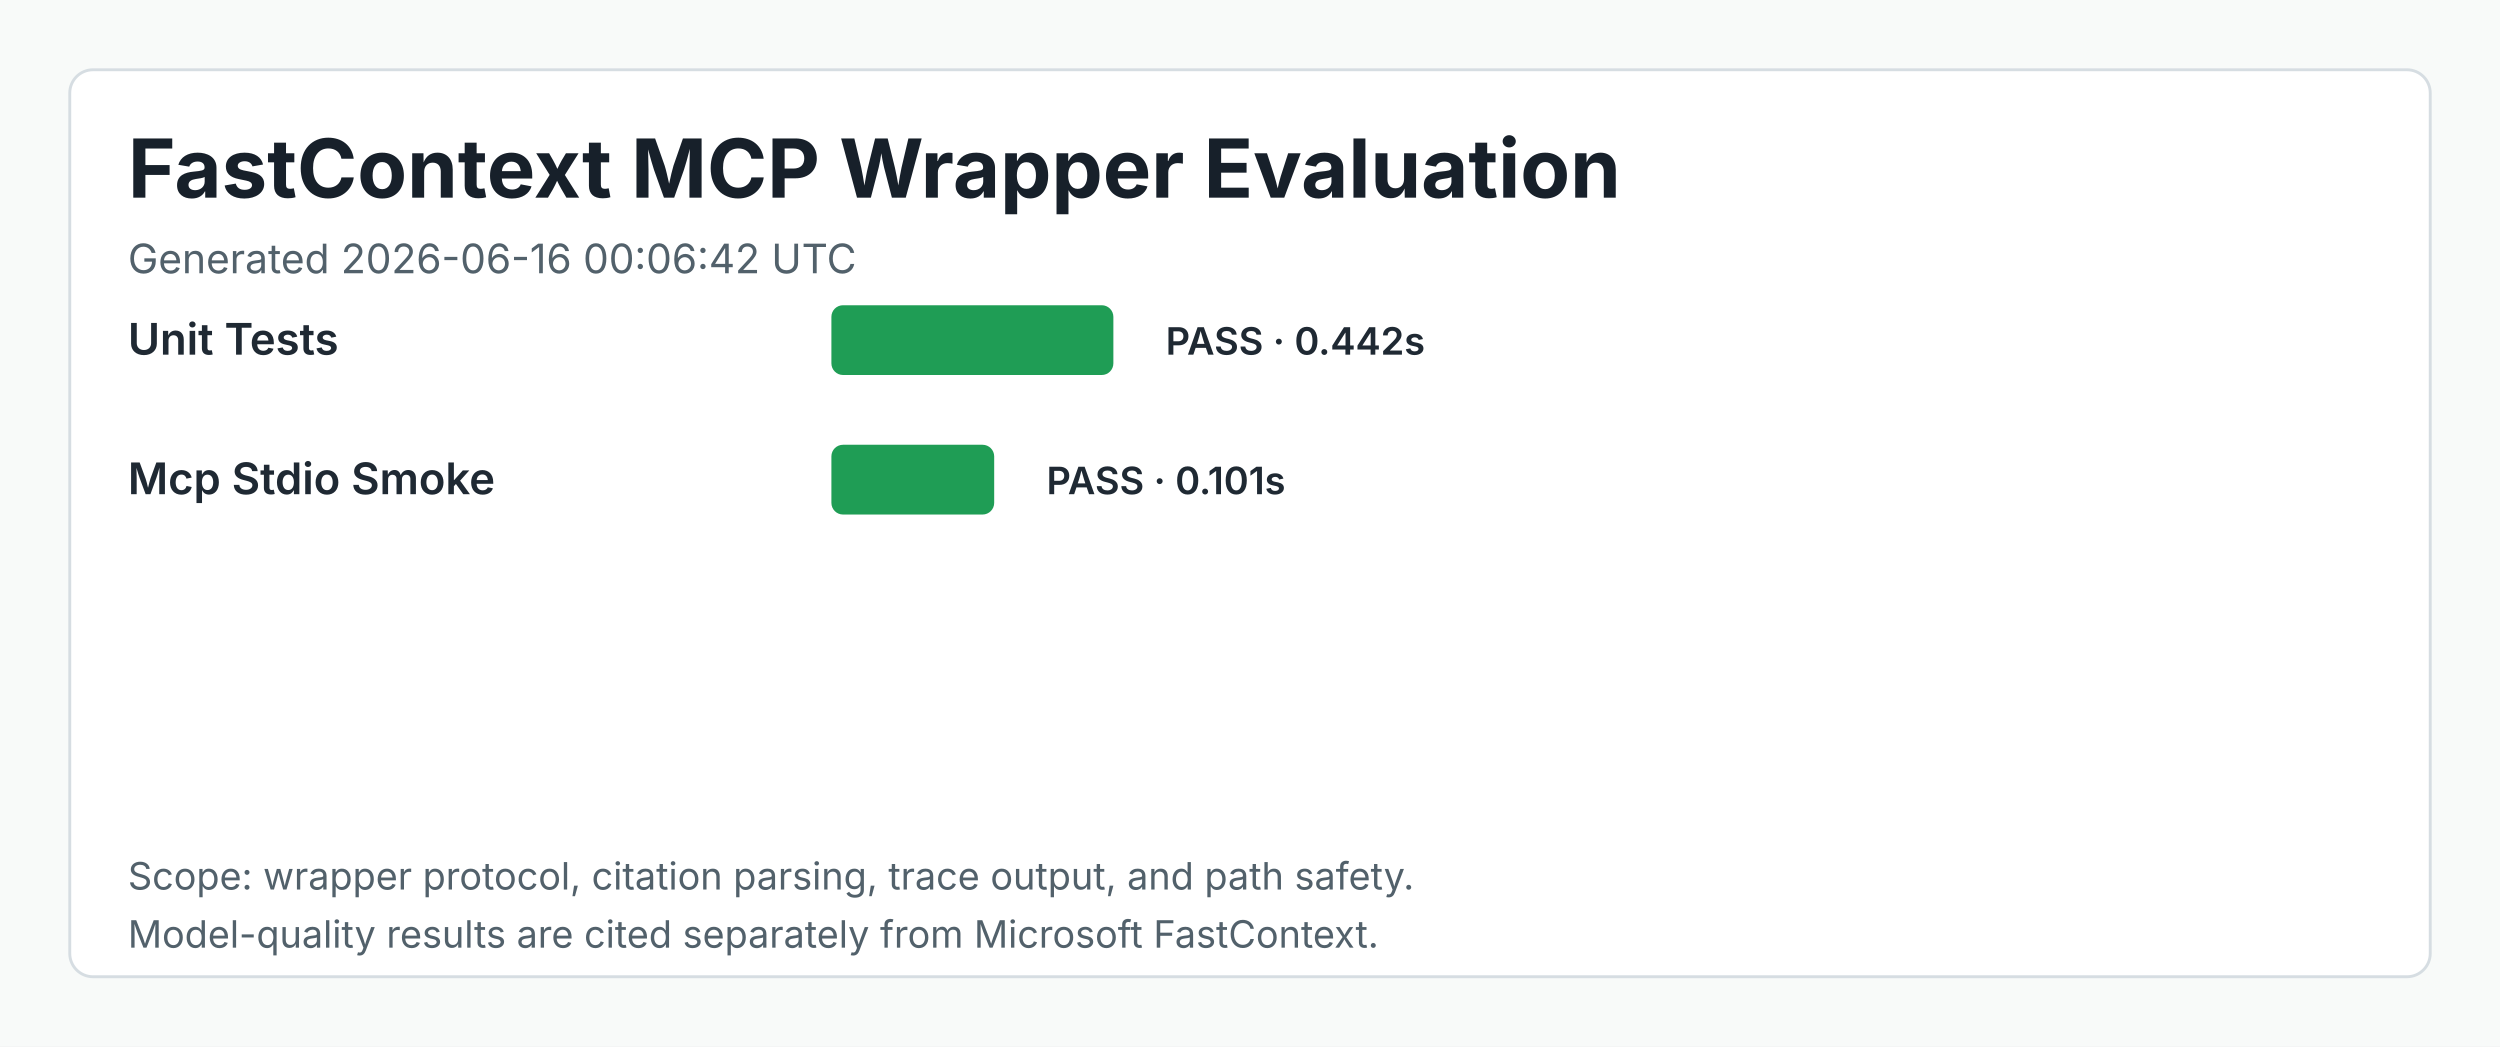
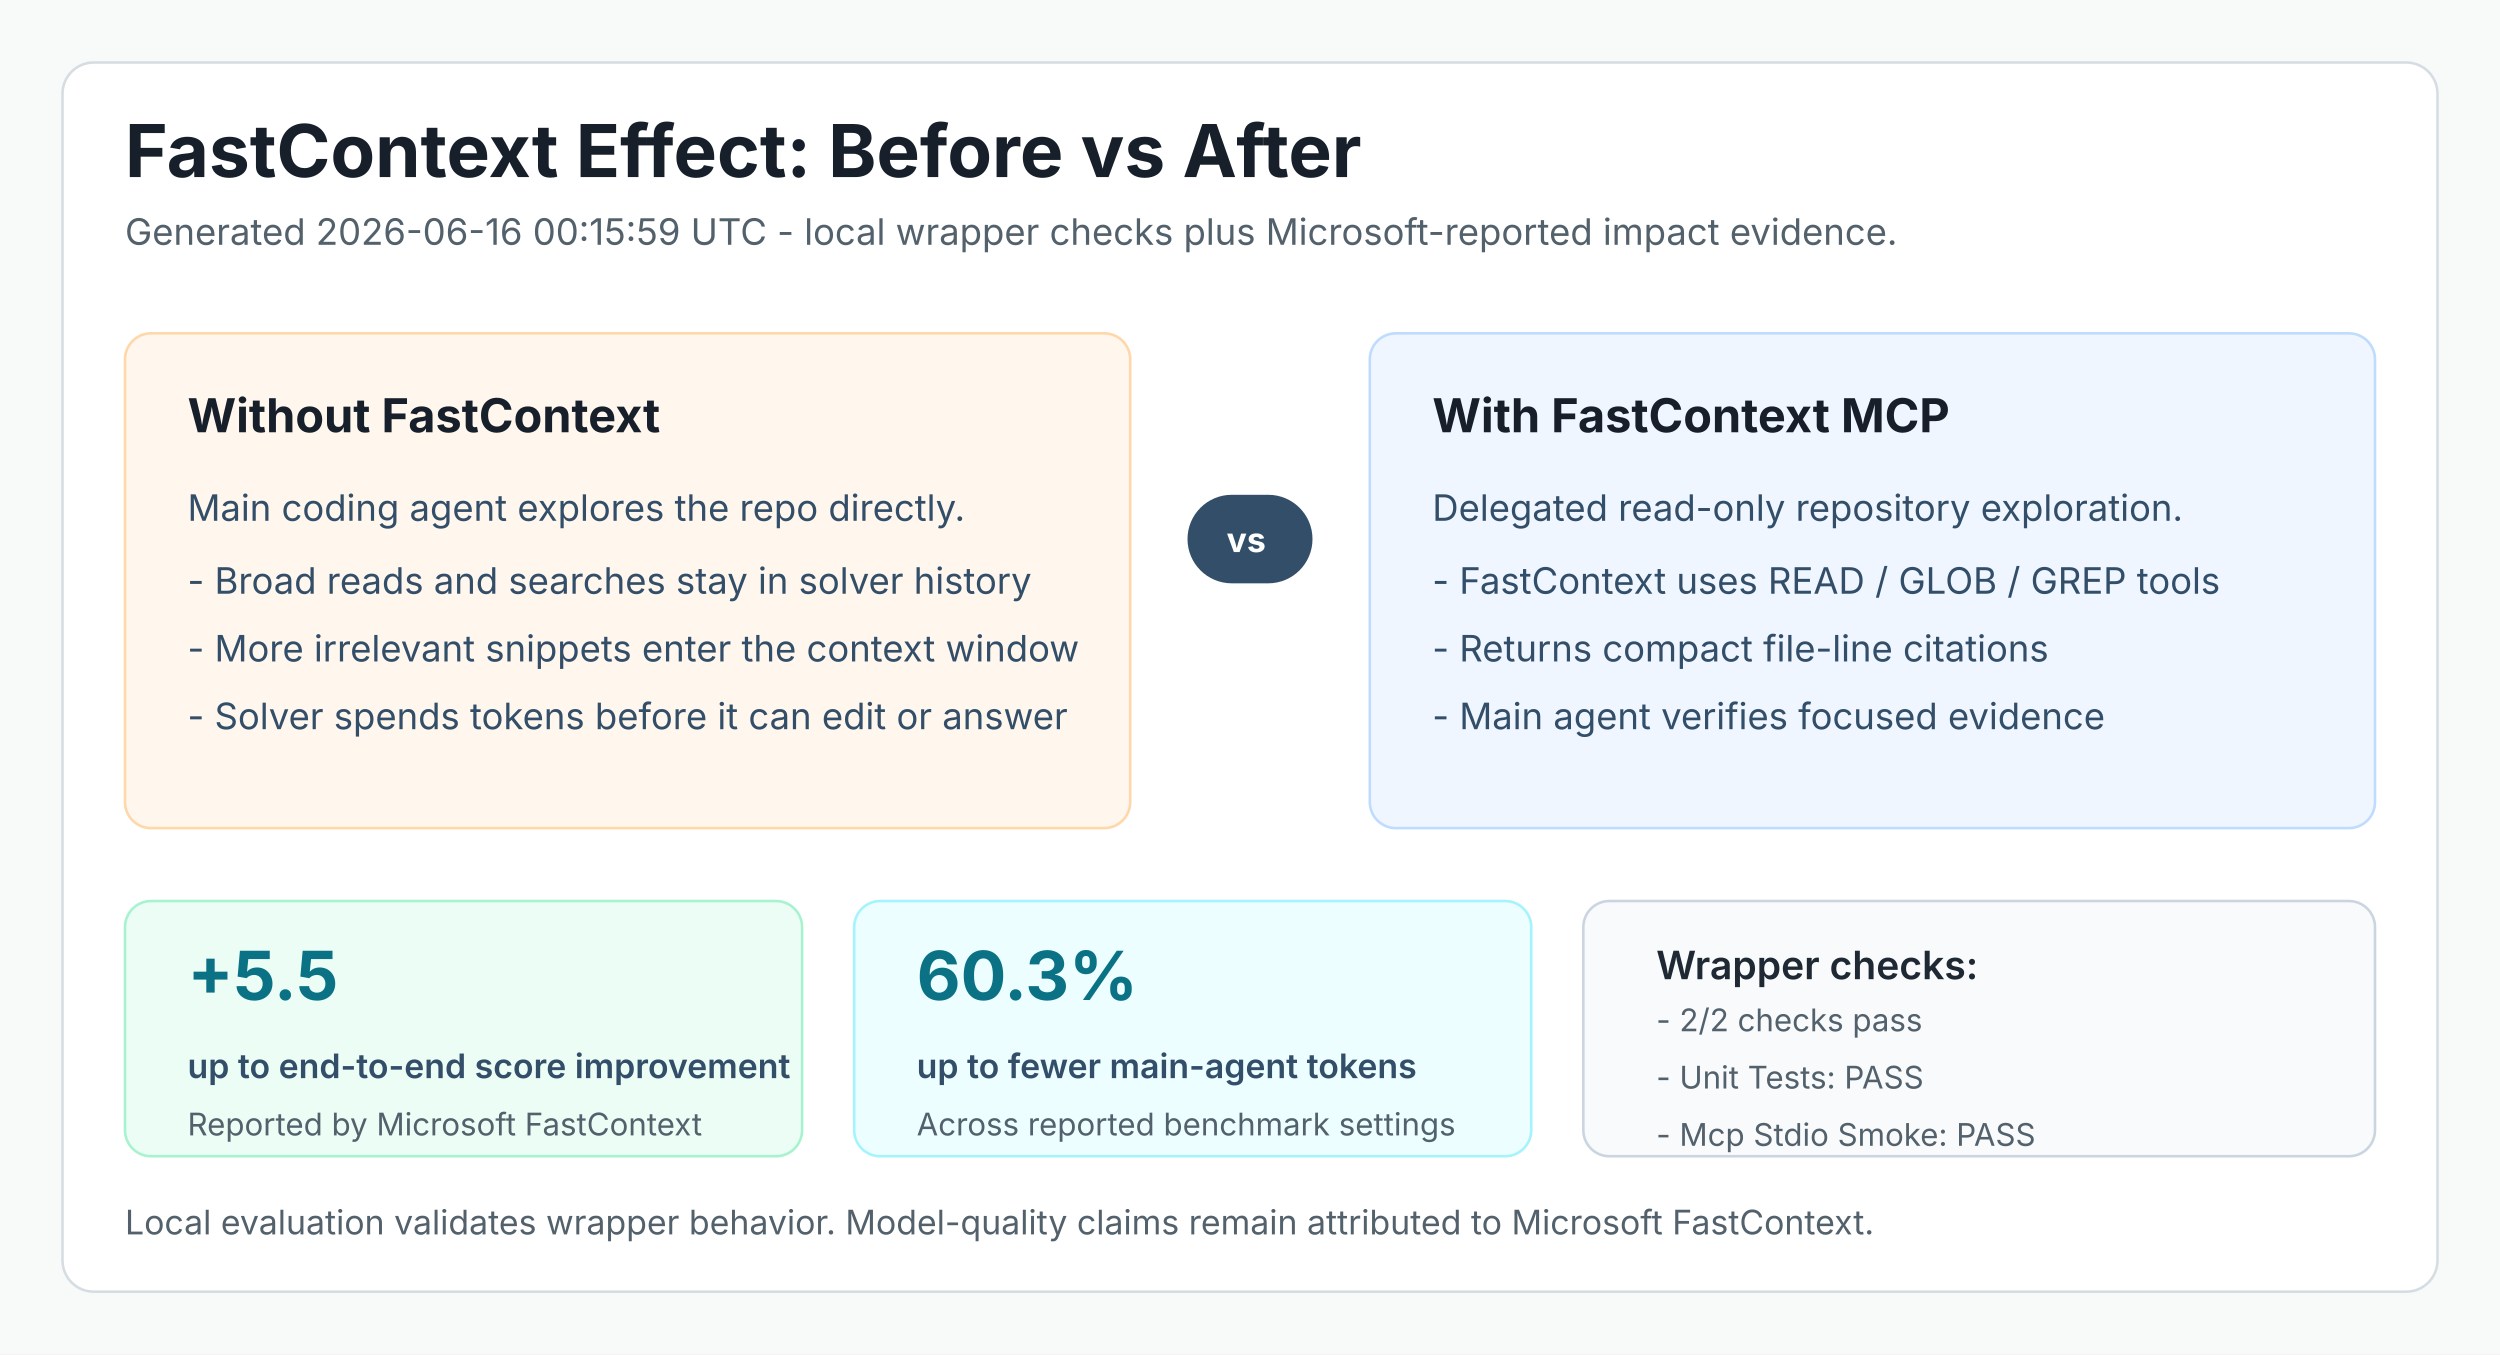
- <svg xmlns="http://www.w3.org/2000/svg" width="860" height="360" viewBox="0 0 860 360" role="img" aria-labelledby="title desc">
+ <svg xmlns="http://www.w3.org/2000/svg" width="960" height="520" viewBox="0 0 960 520" role="img" aria-labelledby="title desc">
  <style>
    .title { font: 700 28px -apple-system, BlinkMacSystemFont, "Segoe UI", sans-serif; fill: #17202a; }
    .subtitle { font: 400 14px -apple-system, BlinkMacSystemFont, "Segoe UI", sans-serif; fill: #52616b; }
+     .card-title { font: 700 18px -apple-system, BlinkMacSystemFont, "Segoe UI", sans-serif; fill: #17202a; }
    .label { font: 600 15px -apple-system, BlinkMacSystemFont, "Segoe UI", sans-serif; fill: #1f2933; }
-     .value { font: 600 13px -apple-system, BlinkMacSystemFont, "Segoe UI", sans-serif; fill: #1f2933; }
+     .body { font: 400 14px -apple-system, BlinkMacSystemFont, "Segoe UI", sans-serif; fill: #334e68; }
+     .metric { font: 700 26px -apple-system, BlinkMacSystemFont, "Segoe UI", sans-serif; fill: #0b7285; }
+     .metric-label { font: 600 13px -apple-system, BlinkMacSystemFont, "Segoe UI", sans-serif; fill: #334e68; }
+     .pill { font: 700 13px -apple-system, BlinkMacSystemFont, "Segoe UI", sans-serif; fill: #ffffff; }
+     .fine { font: 400 12px -apple-system, BlinkMacSystemFont, "Segoe UI", sans-serif; fill: #52616b; }
    .note { font: 400 13px -apple-system, BlinkMacSystemFont, "Segoe UI", sans-serif; fill: #52616b; }
  </style>
-   <rect width="860" height="360" fill="#f8faf9" />
-   <rect x="24" y="24" width="812" height="312" rx="8" fill="#ffffff" stroke="#d6dde2" />
-   <text x="44" y="68" class="title">FastContext MCP Wrapper Evaluation</text>
-   <text x="44" y="94" class="subtitle">Generated 2026-06-16 00:06:42 UTC</text>
-   <text x="44" y="122" class="label">Unit Tests</text>
-   <rect x="286" y="105" width="97" height="24" rx="4" fill="#1f9d55" />
-   <text x="401" y="122" class="value">PASS · 0.442s</text>
-   <text x="44" y="170" class="label">Mcp Stdio Smoke</text>
-   <rect x="286" y="153" width="56" height="24" rx="4" fill="#1f9d55" />
-   <text x="360" y="170" class="value">PASS · 0.101s</text>
-   <text x="44" y="306" class="note">Scope: wrapper protocol, citation parsing, trace output, and path safety.</text>
-   <text x="44" y="326" class="note">Model-quality results are cited separately from Microsoft FastContext.</text>
+   <rect width="960" height="520" fill="#f8faf9" />
+   <rect x="24" y="24" width="912" height="472" rx="12" fill="#ffffff" stroke="#d6dde2" />
+   <text x="48" y="68" class="title">FastContext Effect: Before vs After</text>
+   <text x="48" y="94" class="subtitle">Generated 2026-06-16 00:15:59 UTC - local wrapper checks plus Microsoft-reported impact evidence.</text>
+   <rect x="48" y="128" width="386" height="190" rx="10" fill="#fff7ed" stroke="#fed7aa" />
+   <text x="72" y="166" class="card-title">Without FastContext</text>
+   <text x="72" y="200" class="body">Main coding agent explores the repo directly.</text>
+   <text x="72" y="228" class="body">- Broad reads and searches stay in solver history</text>
+   <text x="72" y="254" class="body">- More irrelevant snippets enter the context window</text>
+   <text x="72" y="280" class="body">- Solver spends tokens before it can edit or answer</text>
+   <rect x="456" y="190" width="48" height="34" rx="17" fill="#334e68" />
+   <text x="471" y="212" class="pill">vs</text>
+   <rect x="526" y="128" width="386" height="190" rx="10" fill="#eff6ff" stroke="#bfdbfe" />
+   <text x="550" y="166" class="card-title">With FastContext MCP</text>
+   <text x="550" y="200" class="body">Delegated read-only repository exploration.</text>
+   <text x="550" y="228" class="body">- FastContext uses READ / GLOB / GREP tools</text>
+   <text x="550" y="254" class="body">- Returns compact file-line citations</text>
+   <text x="550" y="280" class="body">- Main agent verifies focused evidence</text>
+   <rect x="48" y="346" width="260" height="98" rx="10" fill="#ecfdf5" stroke="#a7f3d0" />
+   <text x="72" y="384" class="metric">+5.5</text>
+   <text x="72" y="414" class="metric-label">up to end-to-end score improvement</text>
+   <text x="72" y="436" class="fine">Reported by Microsoft FastContext</text>
+   <rect x="328" y="346" width="260" height="98" rx="10" fill="#ecfeff" stroke="#a5f3fc" />
+   <text x="352" y="384" class="metric">60.3%</text>
+   <text x="352" y="414" class="metric-label">up to fewer main-agent tokens</text>
+   <text x="352" y="436" class="fine">Across reported benchmark settings</text>
+   <rect x="608" y="346" width="304" height="98" rx="10" fill="#f8fafc" stroke="#cbd5e1" />
+   <text x="636" y="376" class="label">Wrapper checks:</text>
+   <text x="636" y="396" class="fine">- 2/2 checks pass</text>
+   <text x="636" y="418" class="fine">- Unit Tests: PASS</text>
+   <text x="636" y="440" class="fine">- Mcp Stdio Smoke: PASS</text>
+   <text x="48" y="474" class="note">Local evaluation validates wrapper behavior. Model-quality claims remain attributed to Microsoft FastContext.</text>
</svg>
